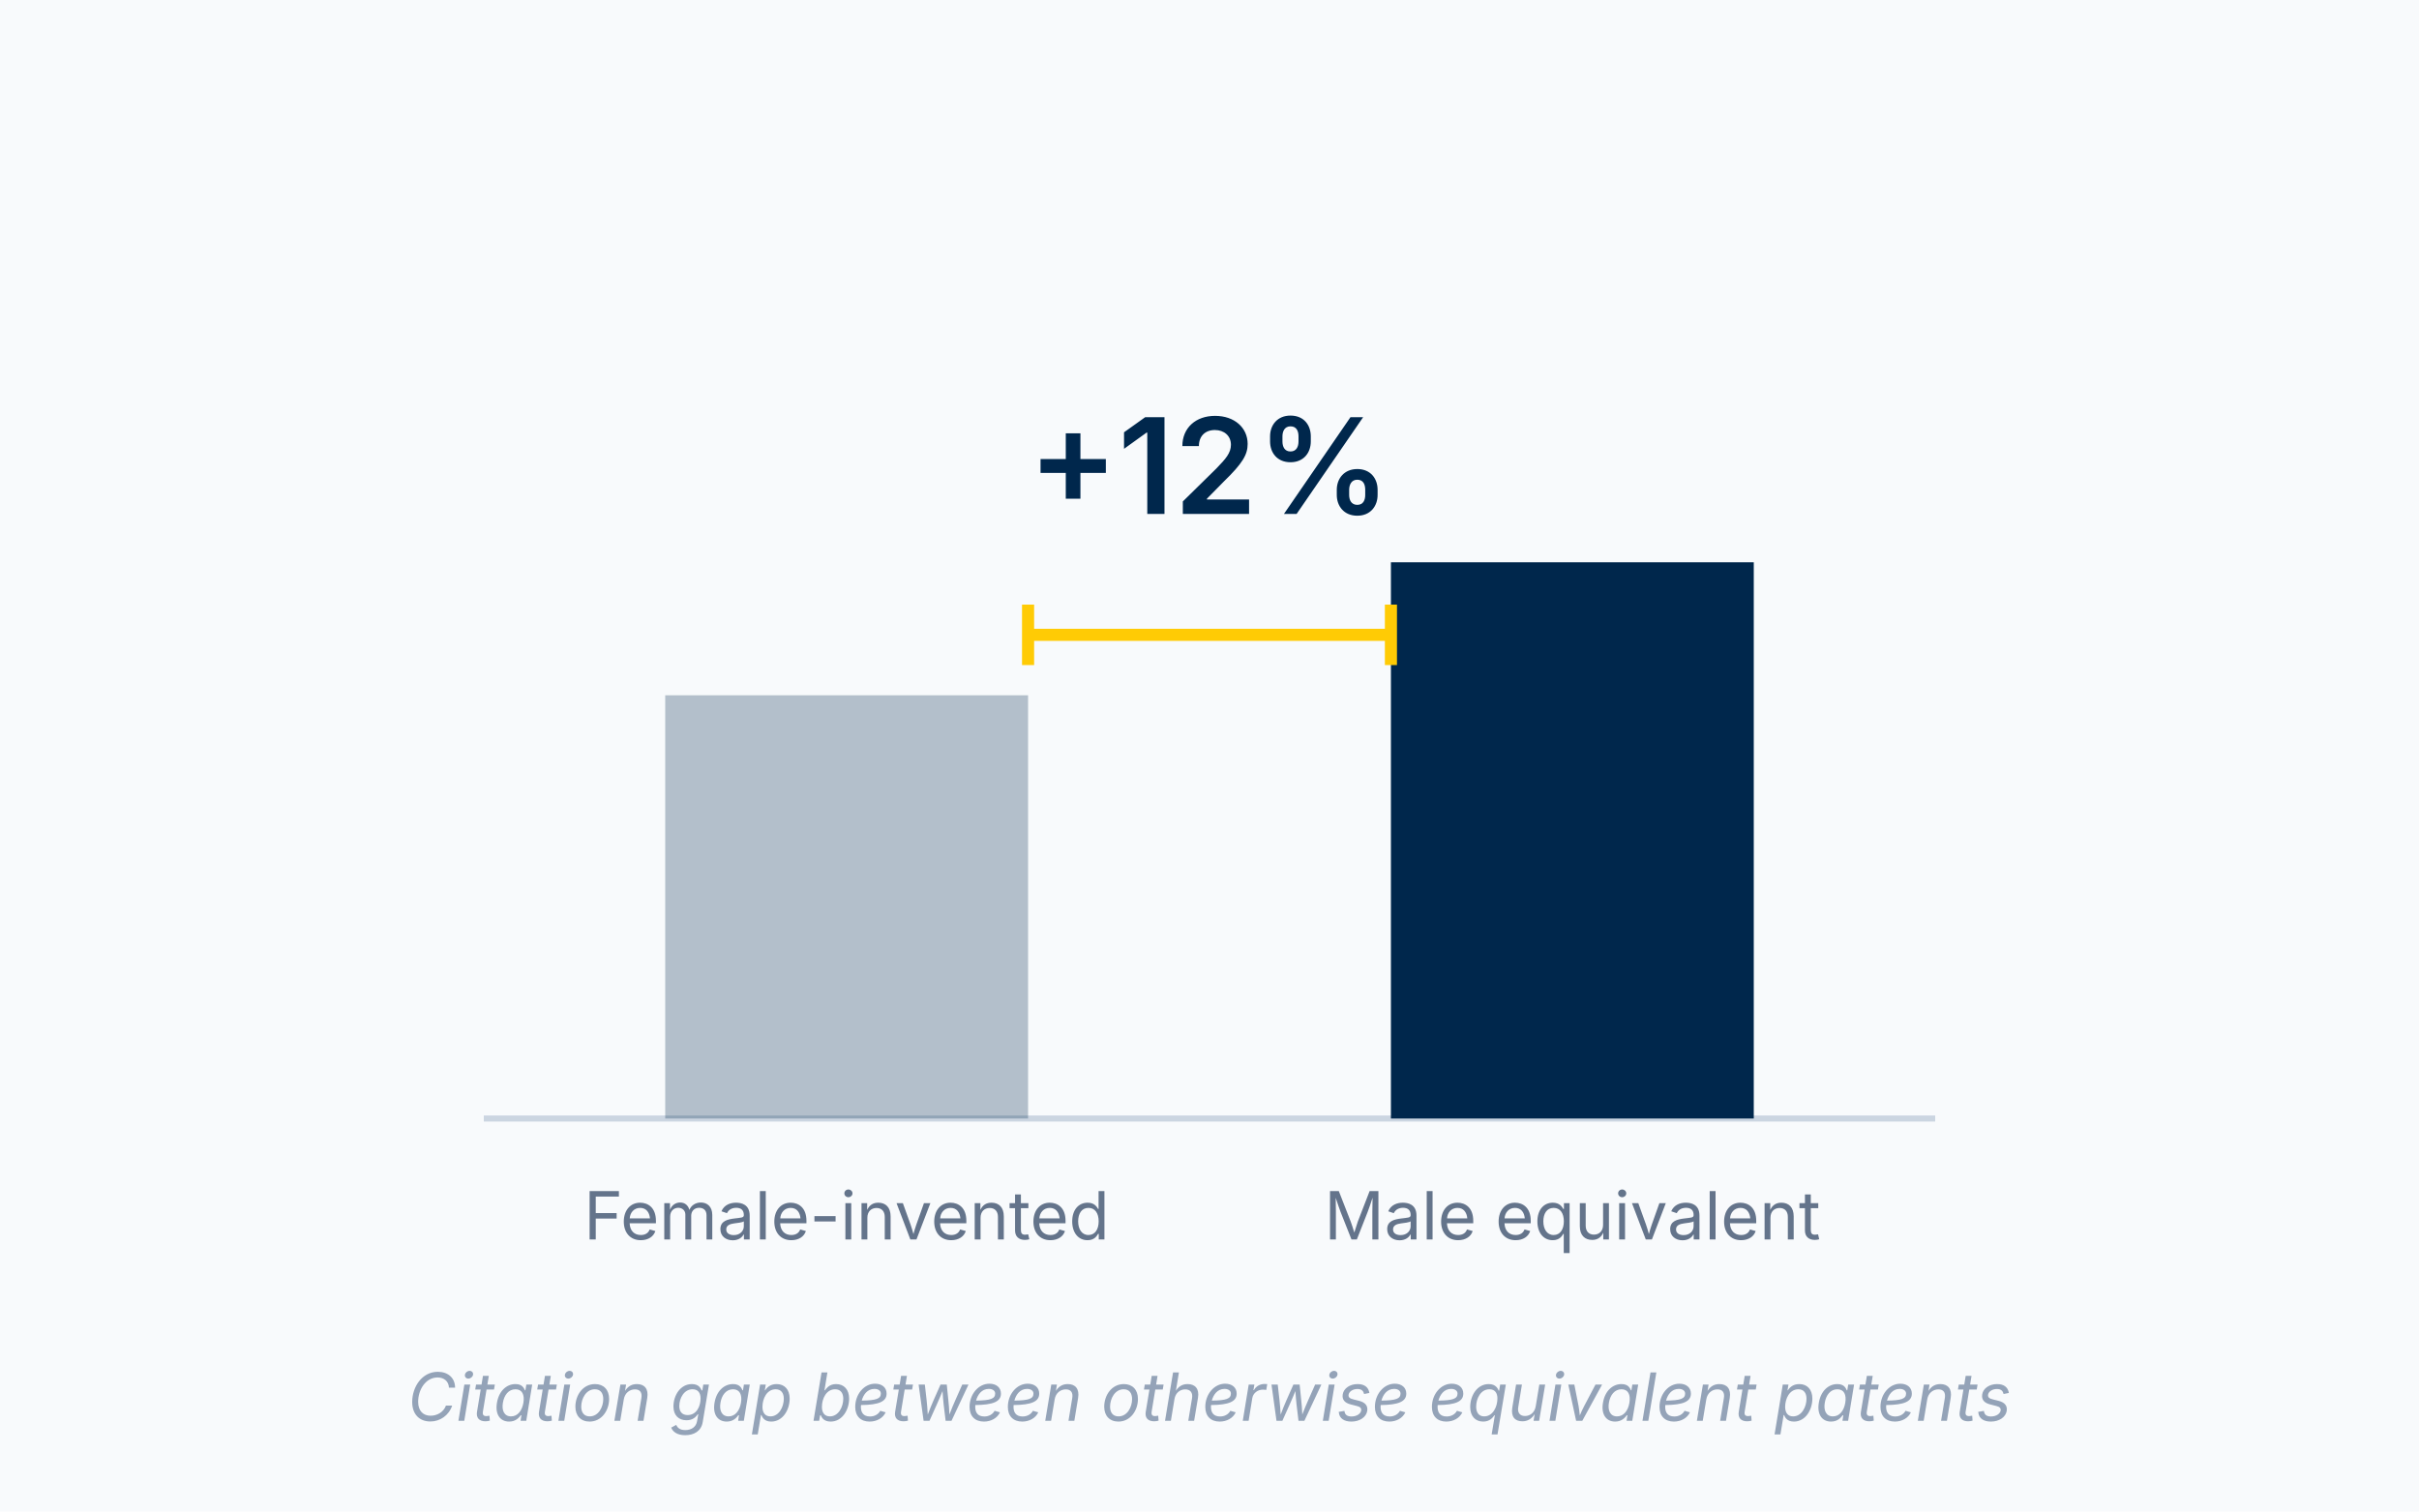
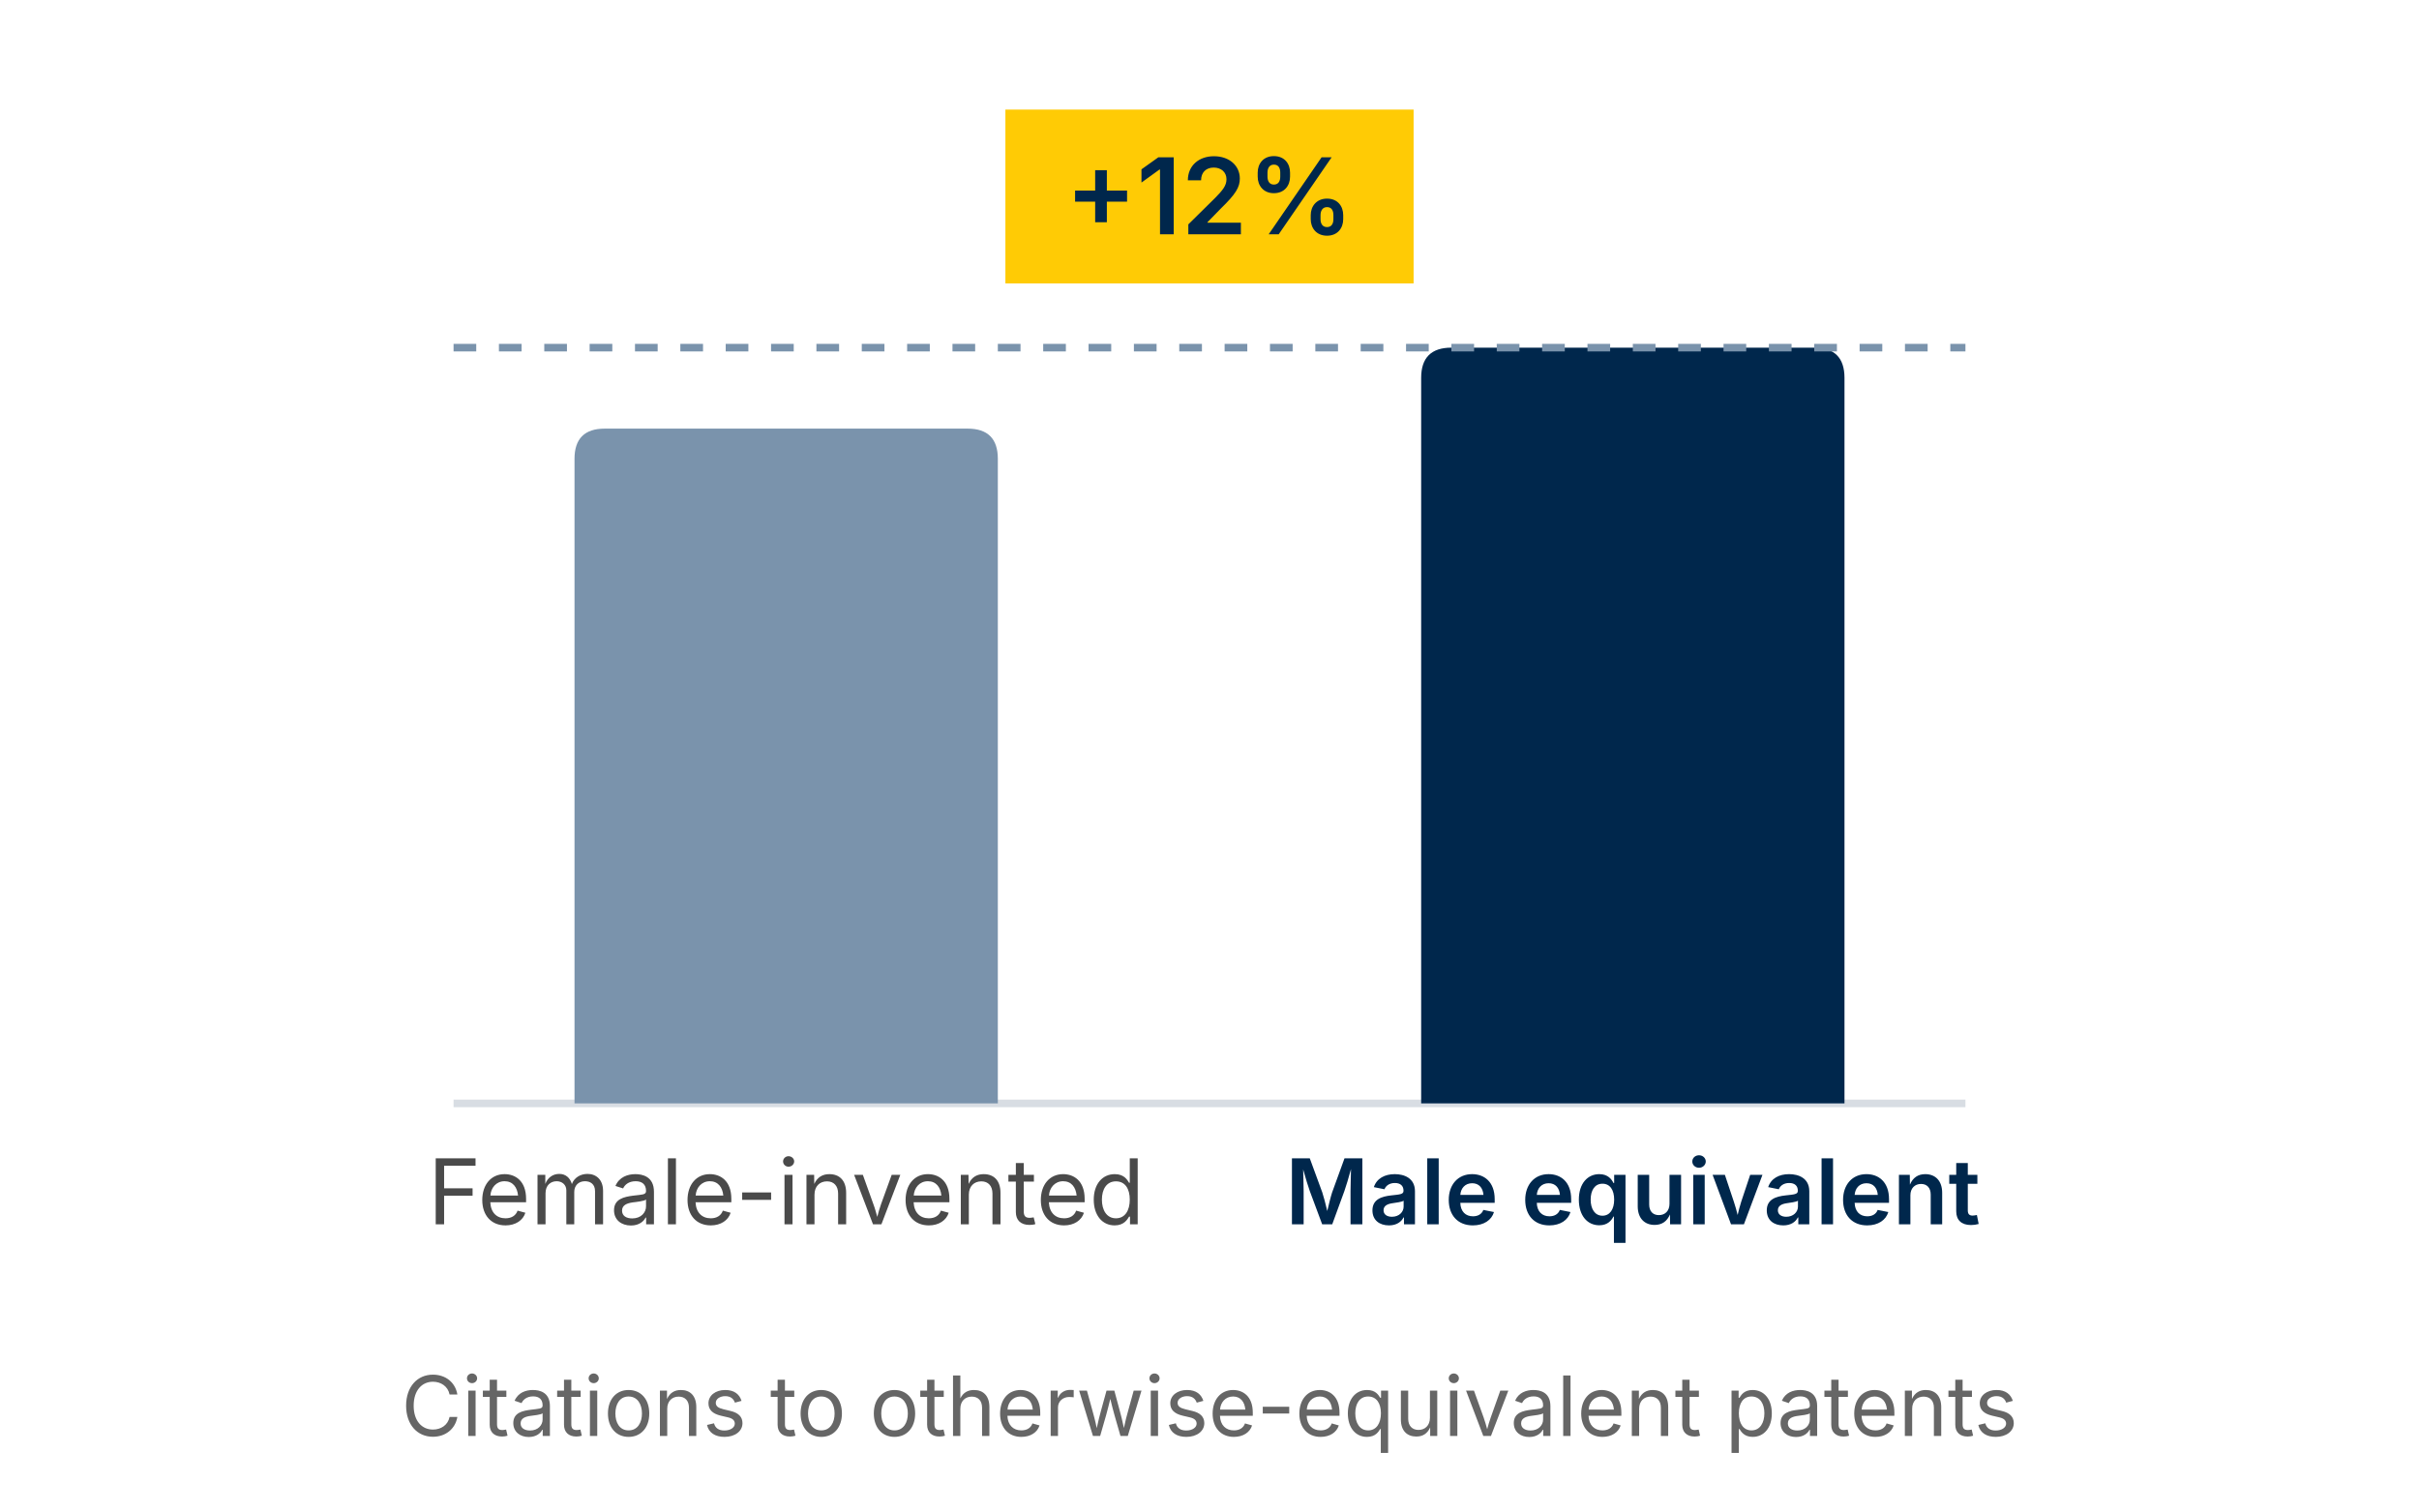
- <svg xmlns="http://www.w3.org/2000/svg" viewBox="0 0 400 250" font-family="Inter, -apple-system, system-ui, sans-serif">
-   <rect width="400" height="250" fill="#f8fafc" />
-   <line x1="80" y1="185" x2="320" y2="185" stroke="#cbd5e1" stroke-width="1" />
-   <rect x="110" y="115" width="60" height="70" fill="#00274C" opacity="0.28" />
-   <text x="140" y="205" text-anchor="middle" font-size="11" fill="#64748b">Female-invented</text>
-   <rect x="230" y="93" width="60" height="92" fill="#00274C" />
-   <text x="260" y="205" text-anchor="middle" font-size="11" fill="#64748b">Male equivalent</text>
-   <path d="M170 105 L230 105" stroke="#FFCB05" stroke-width="2" />
-   <path d="M170 100 L170 110 M230 100 L230 110" stroke="#FFCB05" stroke-width="2" />
-   <text x="200" y="85" text-anchor="middle" font-size="22" font-weight="600" fill="#00274C">+12%</text>
-   <text x="200" y="235" text-anchor="middle" font-size="11" fill="#94a3b8" font-style="italic">Citation gap between otherwise equivalent patents</text>
+ <svg xmlns="http://www.w3.org/2000/svg" viewBox="0 0 320 200" font-family="Inter, -apple-system, system-ui, sans-serif">
+   <line x1="60" y1="146" x2="260" y2="146" stroke="#d8dde3" stroke-width="1" />
+   <path d="M76 146 L76 60.714 Q76 56.714 80 56.714 L128 56.714 Q132 56.714 132 60.714 L132 146 Z" fill="#7A93AC" />
+   <path d="M188 146 L188 50 Q188 46 192 46 L240 46 Q244 46 244 50 L244 146 Z" fill="#00274C" />
+   <line x1="60" y1="46" x2="260" y2="46" stroke="#7A93AC" stroke-width="1" stroke-dasharray="3,3" />
+   <text x="104" y="162" text-anchor="middle" font-size="12" fill="#4a4a4a">Female-invented</text>
+   <text x="216" y="162" text-anchor="middle" font-size="12" fill="#00274C" font-weight="600">Male equivalent</text>
+   <rect x="133" y="14.5" width="54" height="23" fill="#FFCB05" />
+   <text x="160" y="31" text-anchor="middle" font-size="14" font-weight="600" fill="#00274C">+12%</text>
+   <text x="160" y="190" text-anchor="middle" font-size="11" fill="#666666">Citations to otherwise-equivalent patents</text>
</svg>
